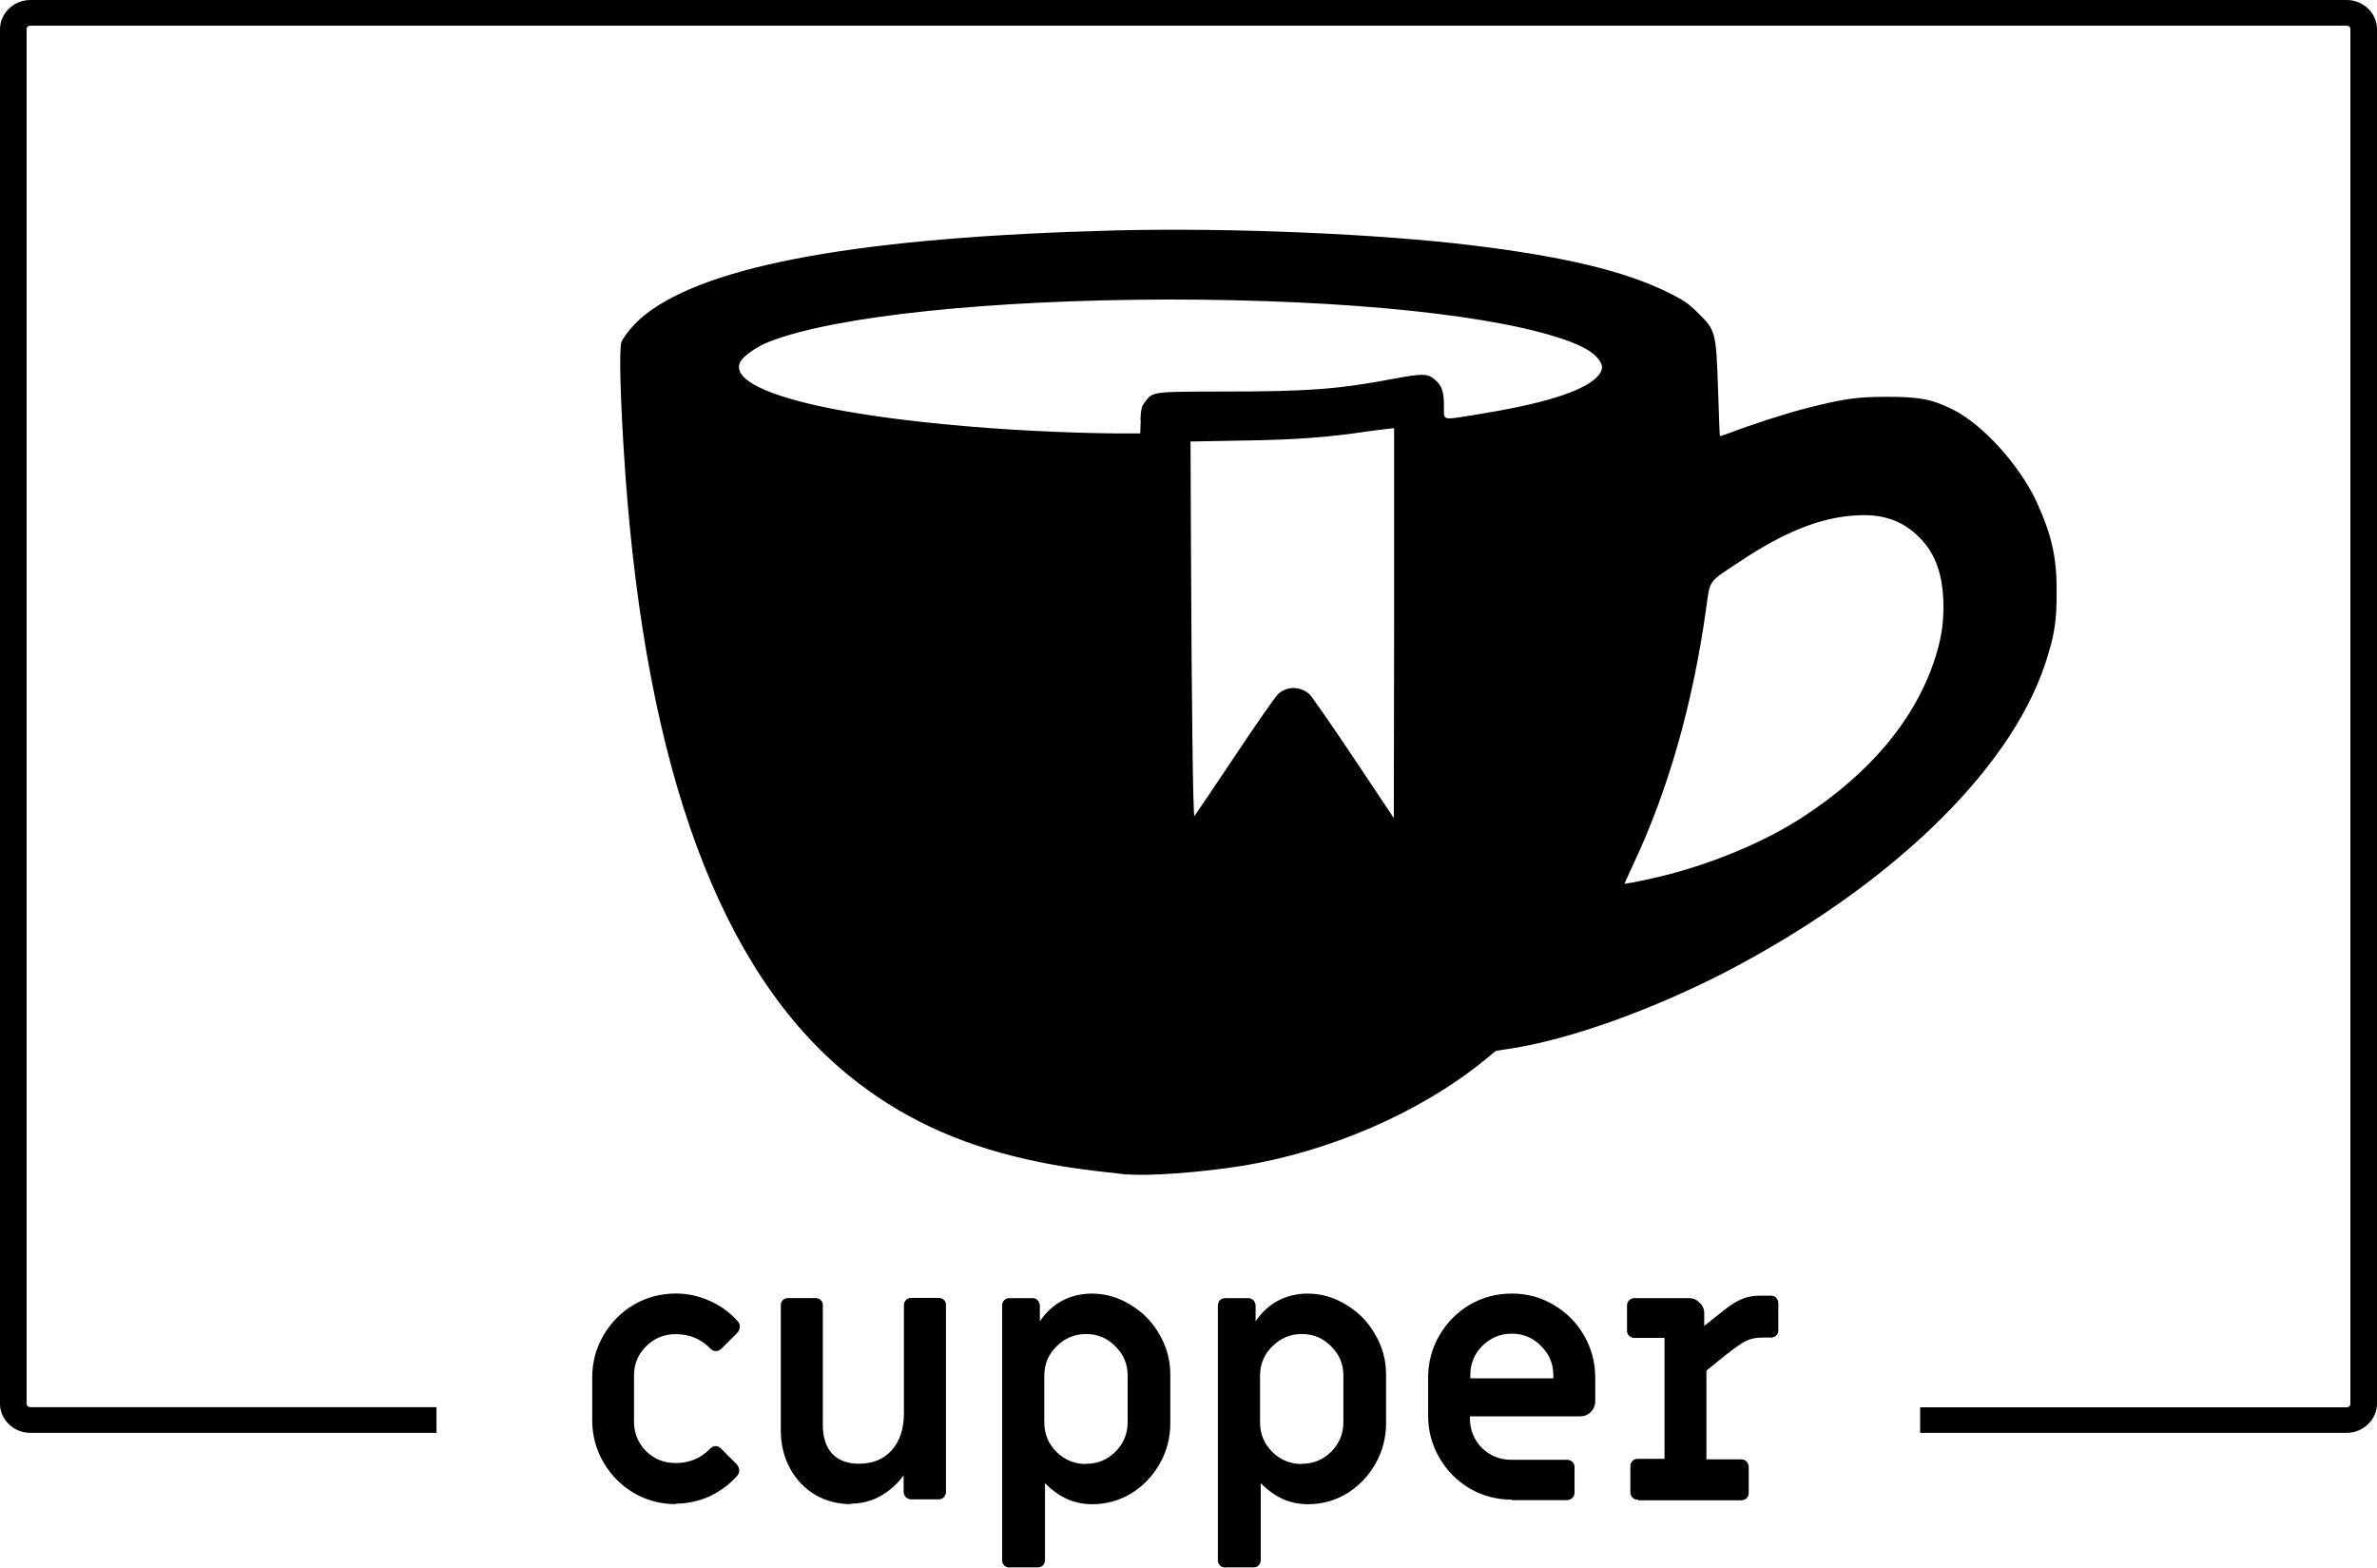
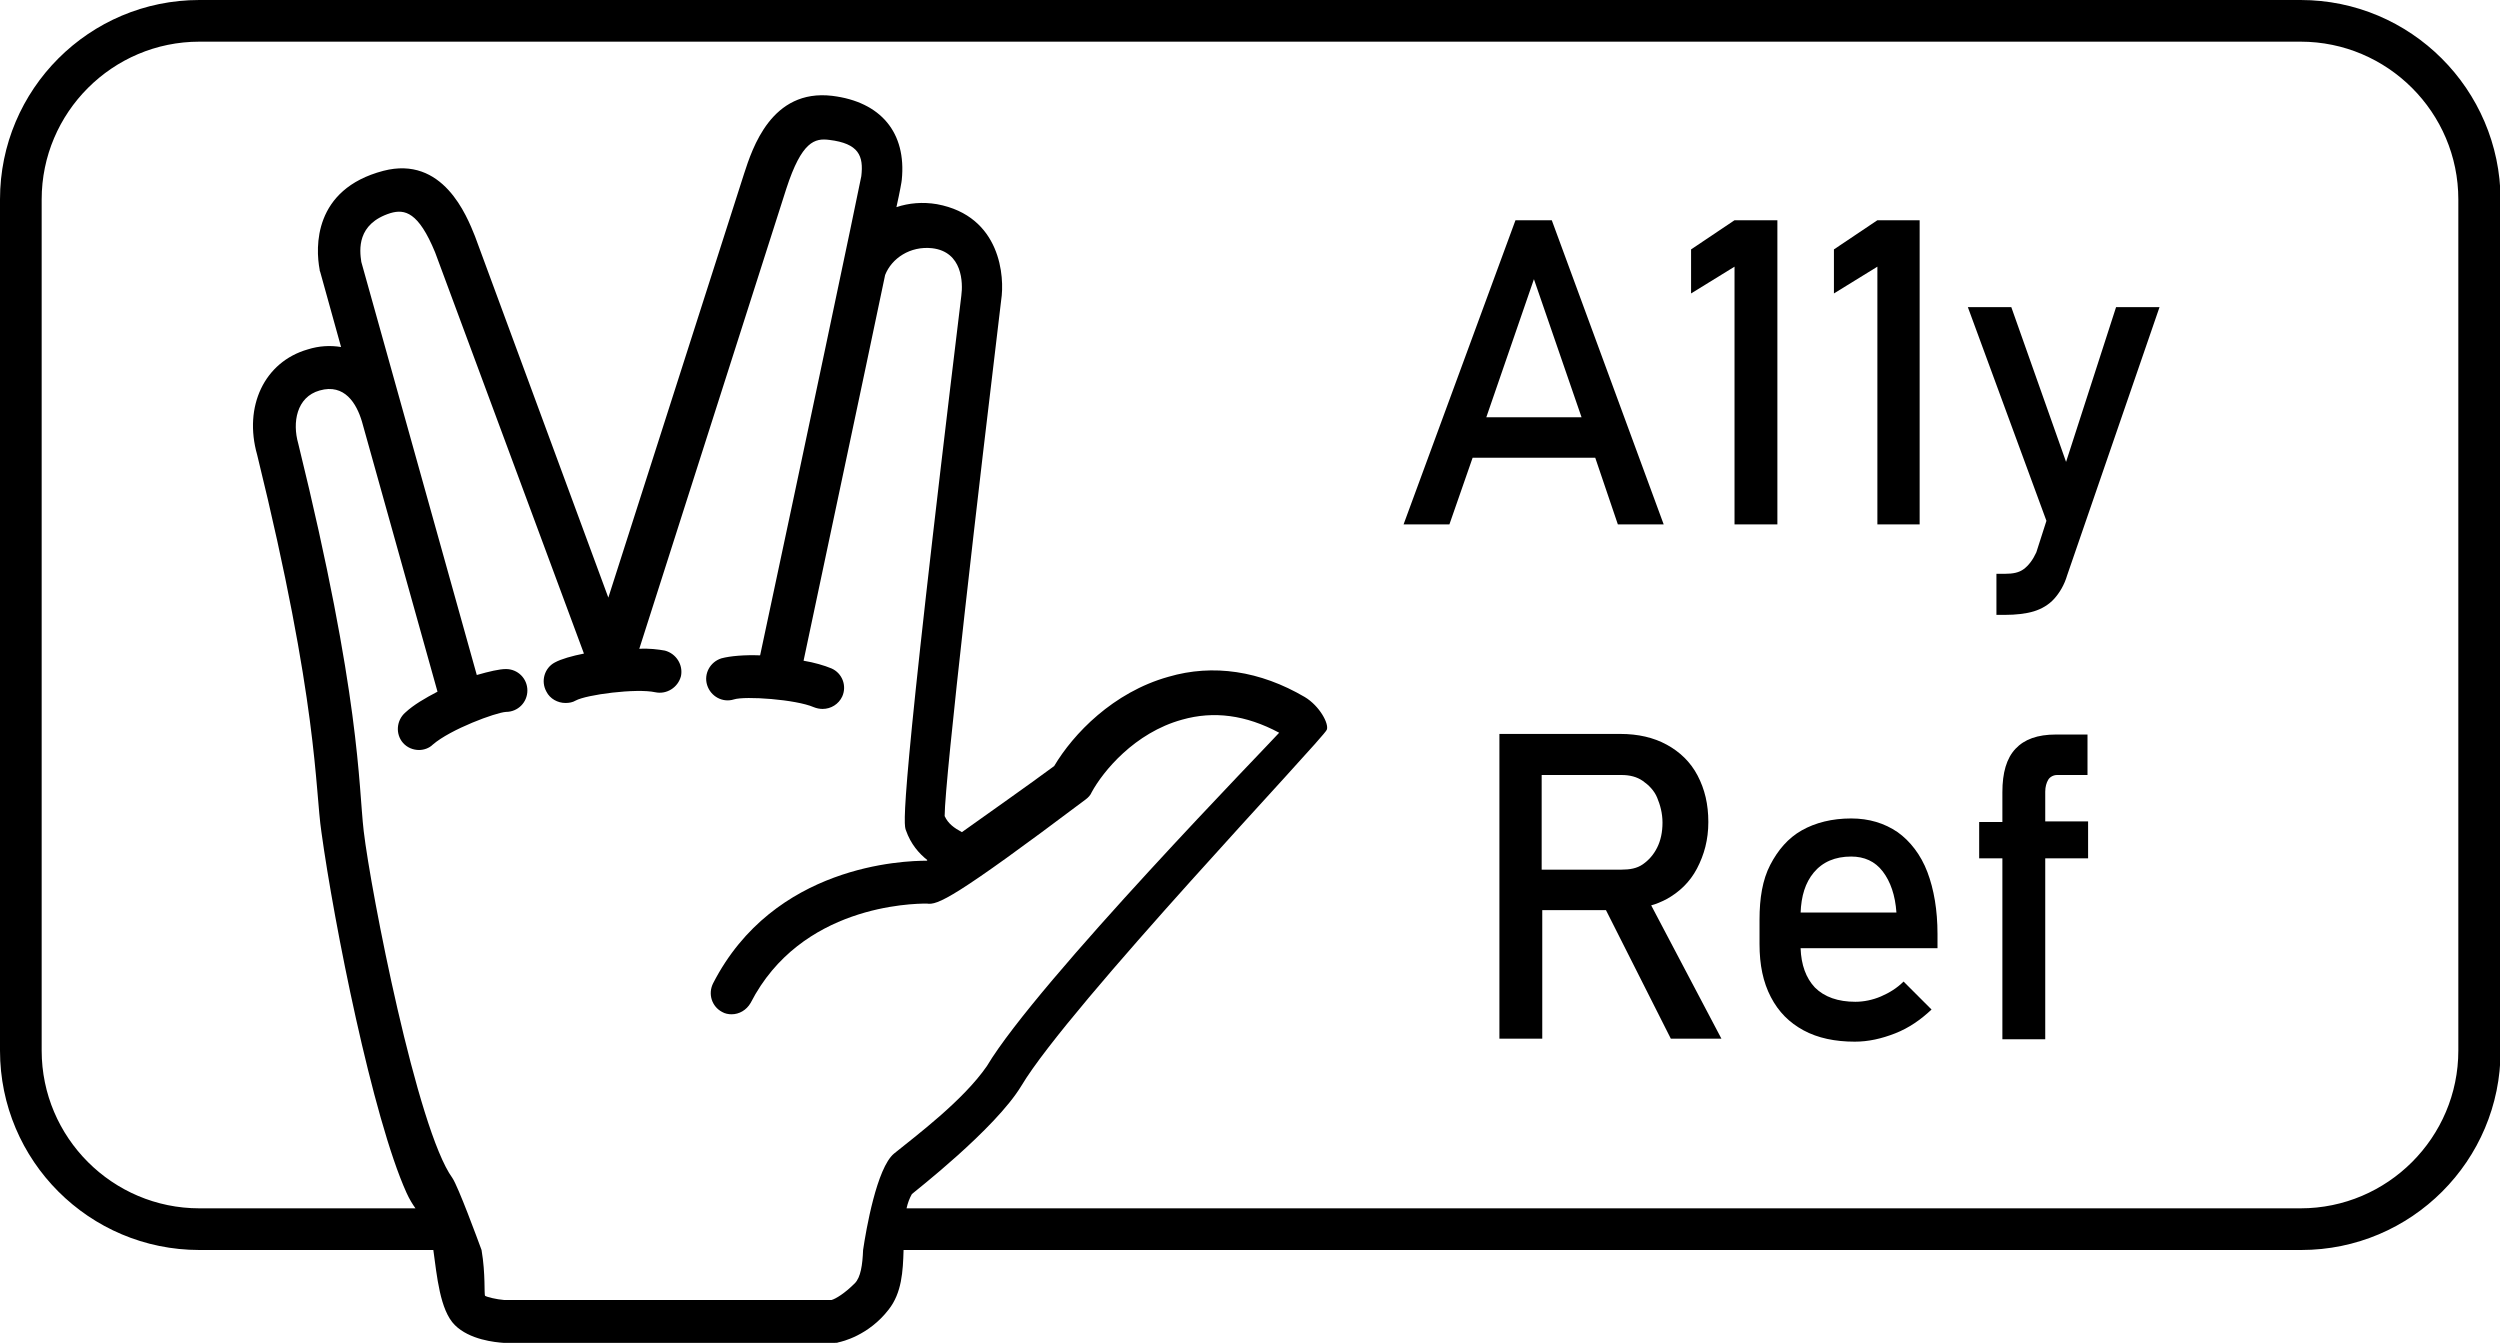
- <svg xmlns="http://www.w3.org/2000/svg" viewBox="0 0 152.7 100.69">
-   <path d="M1.96 0C.88 0 0 .85 0 1.88v88.3c0 1 .88 1.86 1.94 1.86h26.1v-1.65H1.96c-.15 0-.25-.1-.25-.23V1.87c0-.14.1-.22.24-.22h148.8c.15 0 .24.08.24.23v88.3c0 .13-.1.22-.24.22h-27.4v1.64h27.4c1.07 0 1.95-.86 1.95-1.88V1.87c0-1.02-.88-1.87-1.94-1.87H1.96z" white-space="normal" style="text-decoration-color:#000000;isolation:auto;mix-blend-mode:normal;text-indent:0;block-progression:tb;text-decoration-line:none;text-transform:none;text-decoration-style:solid" color="#000" solid-color="#000000" />
-   <path d="M72.43 75.45c-3.22-.35-4.48-.54-6.43-.97-4.5-1-8.23-2.75-11.48-5.4-8.24-6.7-13-19.6-14.36-38.8-.32-4.66-.4-7.98-.23-8.34.25-.5.93-1.27 1.48-1.7 4.06-3.24 14-5.02 30.3-5.44 7.44-.18 16.9.22 23.04.98 5.87.73 9.62 1.64 12.4 3 1.04.52 1.3.7 1.95 1.34 1.12 1.1 1.14 1.2 1.27 4.88.05 1.65.1 3 .12 3.02 0 0 .25-.07.54-.18 1.34-.52 3.74-1.3 5.06-1.63 2.38-.6 3.17-.72 5.18-.72 2.04 0 2.84.15 4.15.8 1.93.95 4.3 3.56 5.42 5.96.97 2.14 1.3 3.56 1.28 5.85 0 1.9-.16 2.8-.75 4.58-2.3 6.9-10.07 14.34-20.6 19.8-4.68 2.4-9.83 4.25-13.62 4.86l-1.05.16-.82.67c-4.08 3.3-9.88 5.82-15.56 6.73-2.63.42-6 .66-7.3.53zm34.03-19.1c3.4-.8 6.9-2.25 9.45-3.93 4.18-2.75 7-6.07 8.3-9.84.46-1.34.64-2.35.64-3.64-.02-2-.5-3.4-1.58-4.45-1.07-1.06-2.34-1.5-4.08-1.38-2.25.13-4.6 1.07-7.45 2.98-2.05 1.36-1.87 1.1-2.14 3.02-.86 6.16-2.45 11.7-4.7 16.46l-.55 1.2.46-.07c.26-.04 1-.2 1.64-.35zm-27.14-7.77c1.38-2.07 2.65-3.9 2.82-4.03.58-.5 1.44-.46 2 .06.16.17 1.45 2.02 2.85 4.12l2.55 3.82.02-12.5V27.5c-.02 0-.74.08-1.62.2-2.67.4-4.73.55-8.16.6l-3.3.06.03 7.1c.04 9.5.13 17.06.22 16.96.04-.04 1.2-1.77 2.6-3.85zm-6.06-21.57c.04-.75.07-.9.3-1.2.5-.66.47-.65 4.97-.66 5.52 0 7.38-.14 11-.82 1.87-.35 2.17-.34 2.63.04.47.4.6.78.6 1.68 0 1-.2.94 1.98.6 4.34-.7 6.84-1.46 7.82-2.4.45-.45.47-.8.06-1.26-.35-.4-.9-.72-1.78-1.05-4.46-1.68-14.23-2.7-25.75-2.7-11.48.02-21.44 1.06-25.65 2.7-.84.33-1.65.9-1.87 1.28-.55 1 1.2 2 4.94 2.84 4.5 1 12.1 1.7 19.08 1.78h1.66l.03-.84zM43.42 96.62q-1.468 0-2.71-.723-1.22-.723-1.943-1.965-.723-1.243-.723-2.71v-2.734q0-1.47.723-2.71t1.942-1.966q1.24-.723 2.71-.723 1.13 0 2.17.47 1.03.45 1.78 1.29.16.16.16.36 0 .25-.21.45l-.97.97q-.16.16-.37.16t-.39-.21q-.88-.88-2.19-.88-1.11 0-1.9.79-.77.76-.77 1.87v2.96q0 1.1.77 1.89.79.77 1.89.77 1.31 0 2.19-.88.18-.21.38-.21t.36.16l.97.97q.2.2.2.45 0 .2-.16.36-.75.83-1.79 1.31-1.04.45-2.17.45zm11.26 0q-1.288 0-2.327-.61-1.016-.61-1.604-1.694-.59-1.084-.59-2.44v-8.02q0-.203.13-.338t.34-.136h1.76q.2 0 .34.136t.13.34v7.68q0 1.197.61 1.852.61.632 1.71.632 1.33 0 2.1-.858.79-.88.79-2.395v-6.92q0-.21.13-.34t.34-.14h1.76q.2 0 .34.13t.13.34v12q0 .2-.14.34t-.34.13h-1.76q-.21 0-.34-.14t-.14-.34v-1.06q-.63.86-1.52 1.35-.86.47-1.9.47zm10.17 4.07q-.203 0-.34-.136t-.134-.338V83.86q0-.203.135-.338t.34-.136h1.47q.21 0 .34.136t.14.34v1.015q.59-.88 1.45-1.333.88-.45 1.88-.45 1.33 0 2.49.72 1.18.702 1.86 1.9.7 1.196.7 2.574v3.14q0 1.378-.67 2.576t-1.83 1.92q-1.15.7-2.53.7-.83 0-1.62-.34-.762-.36-1.4-1.015v4.94q0 .2-.13.34t-.34.13h-1.77zm4.925-6.664q1.107 0 1.875-.768.79-.79.79-1.898v-3.004q0-1.107-.79-1.875-.768-.79-1.875-.79t-1.898.79q-.79.77-.79 1.88v3.01q0 1.11.79 1.9.79.77 1.898.77zm8.935 6.664q-.203 0-.34-.136t-.134-.338V83.86q0-.203.135-.338t.34-.136h1.47q.21 0 .34.136t.14.34v1.015q.59-.88 1.45-1.333.88-.45 1.88-.45 1.33 0 2.49.72 1.18.702 1.86 1.9.7 1.196.7 2.574v3.14q0 1.378-.67 2.576t-1.83 1.92q-1.15.7-2.53.7-.83 0-1.62-.34-.762-.36-1.4-1.015v4.94q0 .2-.13.34t-.34.13h-1.77zm4.925-6.664q1.107 0 1.875-.768.79-.79.79-1.898v-3.004q0-1.107-.79-1.875-.768-.79-1.875-.79t-1.898.79q-.79.77-.79 1.88v3.01q0 1.11.79 1.9.79.77 1.898.77zM97.12 96.33q-1.468 0-2.71-.723-1.22-.723-1.943-1.965-.723-1.243-.723-2.71v-2.44q0-1.47.722-2.71t1.943-1.967q1.24-.723 2.71-.723t2.68.723q1.24.723 1.96 1.966.72 1.25.72 2.71v1.52q0 .41-.3.7-.27.27-.68.27h-7.07v.12q0 1.11.76 1.9.79.77 1.9.77h3.59q.2 0 .34.14t.13.34v1.63q0 .21-.14.34t-.338.14H97.1zm2.666-7.794v-.203q0-1.107-.79-1.875-.77-.79-1.876-.79t-1.898.79q-.768.768-.768 1.875v.203h5.33zm5.424 7.794q-.203 0-.34-.136t-.134-.338v-1.672q0-.203.135-.34t.34-.134h1.72v-7.77h-1.94q-.2 0-.34-.137t-.13-.34V83.86q0-.203.14-.34t.34-.134h3.5q.41 0 .68.294.3.27.3.677v.813l1.22-.97q.68-.543 1.18-.746.5-.226 1.18-.226h.7q.21 0 .34.135t.14.34v1.738q0 .21-.13.34t-.34.14h-.58q-.59 0-1.02.21-.43.21-1.31.91l-1.24 1v5.7h2.238q.21 0 .34.14t.14.34v1.67q0 .21-.132.34t-.34.14h-6.59z" />
+ <svg xmlns="http://www.w3.org/2000/svg" version="1.1" id="Layer_1" x="0px" y="0px" viewBox="0 0 420 225.6" style="enable-background:new 0 0 420 225.6;" xml:space="preserve">
+   <g>
+     <path d="M271.8,88.1h7.7L260.7,37h-6.1l-18.8,51.1h7.7l3.9-11.2H268L271.8,88.1z M249.7,70.1l8-23.2l8,23.2H249.7z" />
+     <polygon points="298.6,88.1 298.6,37 291.4,37 284.1,41.9 284.1,49.3 291.4,44.8 291.4,88.1  " />
+     <polygon points="315.4,88.1 322.5,88.1 322.5,37 315.4,37 308.1,41.9 308.1,49.3 315.4,44.8  " />
+     <path d="M347.1,77.6l-9.2-26h-7.3l13.2,35.9l-1.7,5.3c-0.6,1.3-1.3,2.2-2.1,2.8s-1.8,0.8-3.2,0.8h-1.4v6.9h1.4   c1.9,0,3.6-0.2,4.9-0.6s2.5-1.1,3.4-2.1s1.7-2.3,2.2-4l15.5-45h-7.3L347.1,77.6z" />
+     <path d="M279.9,151.1c2.2-1.2,4-2.9,5.2-5.2s1.9-4.8,1.9-7.8s-0.6-5.5-1.8-7.8s-3-4-5.2-5.2s-4.8-1.8-7.8-1.8H259h-4h-3.1v51.2h7.2   v-21.6h10.7l10.9,21.6h8.5l-11.8-22.4C278.2,151.9,279.1,151.5,279.9,151.1z M272.4,146.1H259v-15.9h13.4c1.4,0,2.6,0.3,3.6,1   s1.9,1.6,2.4,2.8s0.9,2.6,0.9,4.2s-0.3,3-0.9,4.2s-1.4,2.1-2.4,2.8S273.8,146.1,272.4,146.1z" />
+     <path d="M318.8,139.8c-2.2-1.5-4.8-2.3-7.8-2.3c-3.2,0-6,0.7-8.3,2s-4,3.3-5.3,5.8s-1.8,5.6-1.8,9.2v4.1c0,3.5,0.6,6.4,1.9,8.9   s3.1,4.3,5.5,5.6s5.3,1.9,8.6,1.9c2.3,0,4.5-0.5,6.8-1.4s4.3-2.3,6.1-4l-4.7-4.7c-1.1,1.1-2.4,1.9-3.8,2.5s-2.9,0.9-4.3,0.9   c-2.9,0-5.2-0.8-6.8-2.4c-1.5-1.6-2.3-3.8-2.4-6.6h23v-2.4c0-4-0.6-7.5-1.7-10.4S320.9,141.3,318.8,139.8z M302.5,153.4   c0.1-2.9,0.8-5.1,2.2-6.8c1.5-1.8,3.6-2.7,6.3-2.7c2.2,0,4,0.8,5.3,2.5s2.1,4,2.3,6.9H302.5z" />
+     <path d="M338.6,125.8c-1.5,1.6-2.2,4-2.2,7.3v5h-3.9v6.1h3.9v30.4h7.2v-30.4h7.2V138h-7.2v-5c0-0.8,0.2-1.5,0.5-2s0.9-0.8,1.5-0.8   h5.1v-6.8h-5.3C342.3,123.4,340.1,124.2,338.6,125.8z" />
+     <path d="M386.5,0h-353C15,0,0,15,0,33.5v143C0,195,15,210,33.5,210h39.3c0.6,4.3,1.1,10.1,3.6,12.6c2.5,2.5,6.8,2.9,8.2,3h55.6   c0.2,0,0.5,0,0.7-0.1c0.5-0.1,5-1.1,8.4-5.5c2.2-2.8,2.4-6.4,2.5-10h234.8c18.5,0,33.5-15,33.5-33.5v-143C420,15,405,0,386.5,0z    M150.2,193.8c-2.9,2.4-4.7,12.8-5.2,16.2h0c-0.1,2.5-0.4,4.6-1.4,5.6c-1.7,1.7-3.2,2.6-3.9,2.8l-55,0c-1.3-0.1-2.9-0.5-3.2-0.7   c-0.2-0.2,0.1-3.6-0.6-7.7c-0.7-1.9-3.9-10.6-4.9-12.1c-5.9-8.1-13.7-48.1-14.9-58.3c-0.9-7.8-0.5-22.4-11-65.1   c-1-3.5-0.3-7.8,3.6-8.9c4.2-1.2,6.2,2.2,7.1,5.2l12.7,45.4c-2.1,1.1-4,2.2-5.4,3.5c-1.5,1.3-1.7,3.6-0.4,5.1   c0.7,0.8,1.7,1.2,2.7,1.2c0.8,0,1.7-0.3,2.3-0.9c3-2.6,10.6-5.4,12.3-5.5c2,0,3.6-1.6,3.6-3.6c0-2-1.6-3.6-3.6-3.6c0,0,0,0,0,0   c-1.1,0-2.8,0.4-4.9,1L60.7,44c-0.3-2-0.8-6.4,4.9-8.2c2.4-0.7,4.7-0.2,7.5,6.6l25,67.4c-2,0.4-3.8,0.9-4.9,1.5   c-1.7,0.9-2.4,3.1-1.4,4.9c0.6,1.2,1.9,1.9,3.2,1.9c0.6,0,1.2-0.1,1.7-0.4c1.8-1,10.2-2.1,13.4-1.4c1.9,0.4,3.8-0.8,4.3-2.7   c0.4-1.9-0.8-3.8-2.7-4.3c-1.1-0.2-2.7-0.4-4.3-0.3l24.7-77.3c2.6-8,4.8-8.5,7.2-8.2c5,0.6,5.8,2.7,5.4,6.1   c-0.4,2.2-10.2,48.7-17,80.5c-2.6-0.1-5,0.1-6.5,0.5c-1.9,0.6-3,2.6-2.4,4.5s2.6,3,4.5,2.4c1.9-0.6,10.4,0,13.4,1.3   c0.5,0.2,1,0.3,1.5,0.3c1.4,0,2.7-0.8,3.3-2.1c0.8-1.8,0-3.9-1.8-4.7c-1.2-0.5-2.9-1-4.7-1.3c3.6-17.1,9.9-46.6,13.7-64.8   c1.1-2.8,4.2-4.9,7.9-4.5c5.1,0.6,5.2,5.8,4.9,8c-10.5,86.6-9.7,88.8-9.3,89.8c0.8,2.3,2.2,3.9,3.6,5c0,0,0,0-0.1,0.1   c-3.9,0-25.7,0.7-35.9,20.6c-0.9,1.8-0.2,3.9,1.5,4.8c0.5,0.3,1.1,0.4,1.6,0.4c1.3,0,2.5-0.7,3.2-1.9c8.4-16.4,27.1-16.7,29.6-16.7   c1.8,0.3,4.5-0.8,26.7-17.5c0.4-0.3,0.8-0.7,1-1.2c1.9-3.5,7.2-10,15.2-12.2c5.3-1.5,10.7-0.8,16.3,2.2c-1.1,1.3-40.7,41.9-49.1,56   C161.8,184.9,153.9,190.8,150.2,193.8z M413,176.5c0,14.6-11.9,26.5-26.5,26.5H152.3c0.2-0.9,0.5-1.7,0.9-2.4   c0.3-0.3,14-10.9,18.4-18.2c8-13.4,50.8-58.4,51.3-59.8c0.4-1-1.2-4-3.7-5.5c-7.5-4.4-15.4-5.6-22.9-3.4c-9.3,2.6-16,9.6-19.2,15   c-4.6,3.4-10.6,7.6-15.5,11.1c-1.3-0.7-2.3-1.4-2.9-2.7c0-6,5.8-56,9.5-86.7c0.6-3.8,0-14.1-10.8-16.1c-2.4-0.4-4.7-0.2-6.8,0.5   c0.6-2.7,0.9-4.4,0.9-4.6c0.8-7.9-3.5-13.1-11.7-14.1c-10.2-1.2-13.4,8.8-14.8,13.1l-22.8,71.2L79.8,39.7   c-1.4-3.5-5.4-13.6-15.4-11C52.6,31.8,53,41.6,53.7,45.3c0,0.1,0,0.2,0.1,0.4l3.5,12.6c-1.8-0.3-3.7-0.2-5.6,0.4   c-7.3,2.1-10.8,9.6-8.5,17.7c10.3,41.9,9.7,56,10.8,63.4c2.1,15.3,8.6,48,14.3,60.6c0.5,1.1,1,1.9,1.5,2.6H33.5   C18.9,203,7,191.1,7,176.5v-143C7,18.9,18.9,7,33.5,7h353C401.1,7,413,18.9,413,33.5V176.5z" />
+   </g>
</svg>
